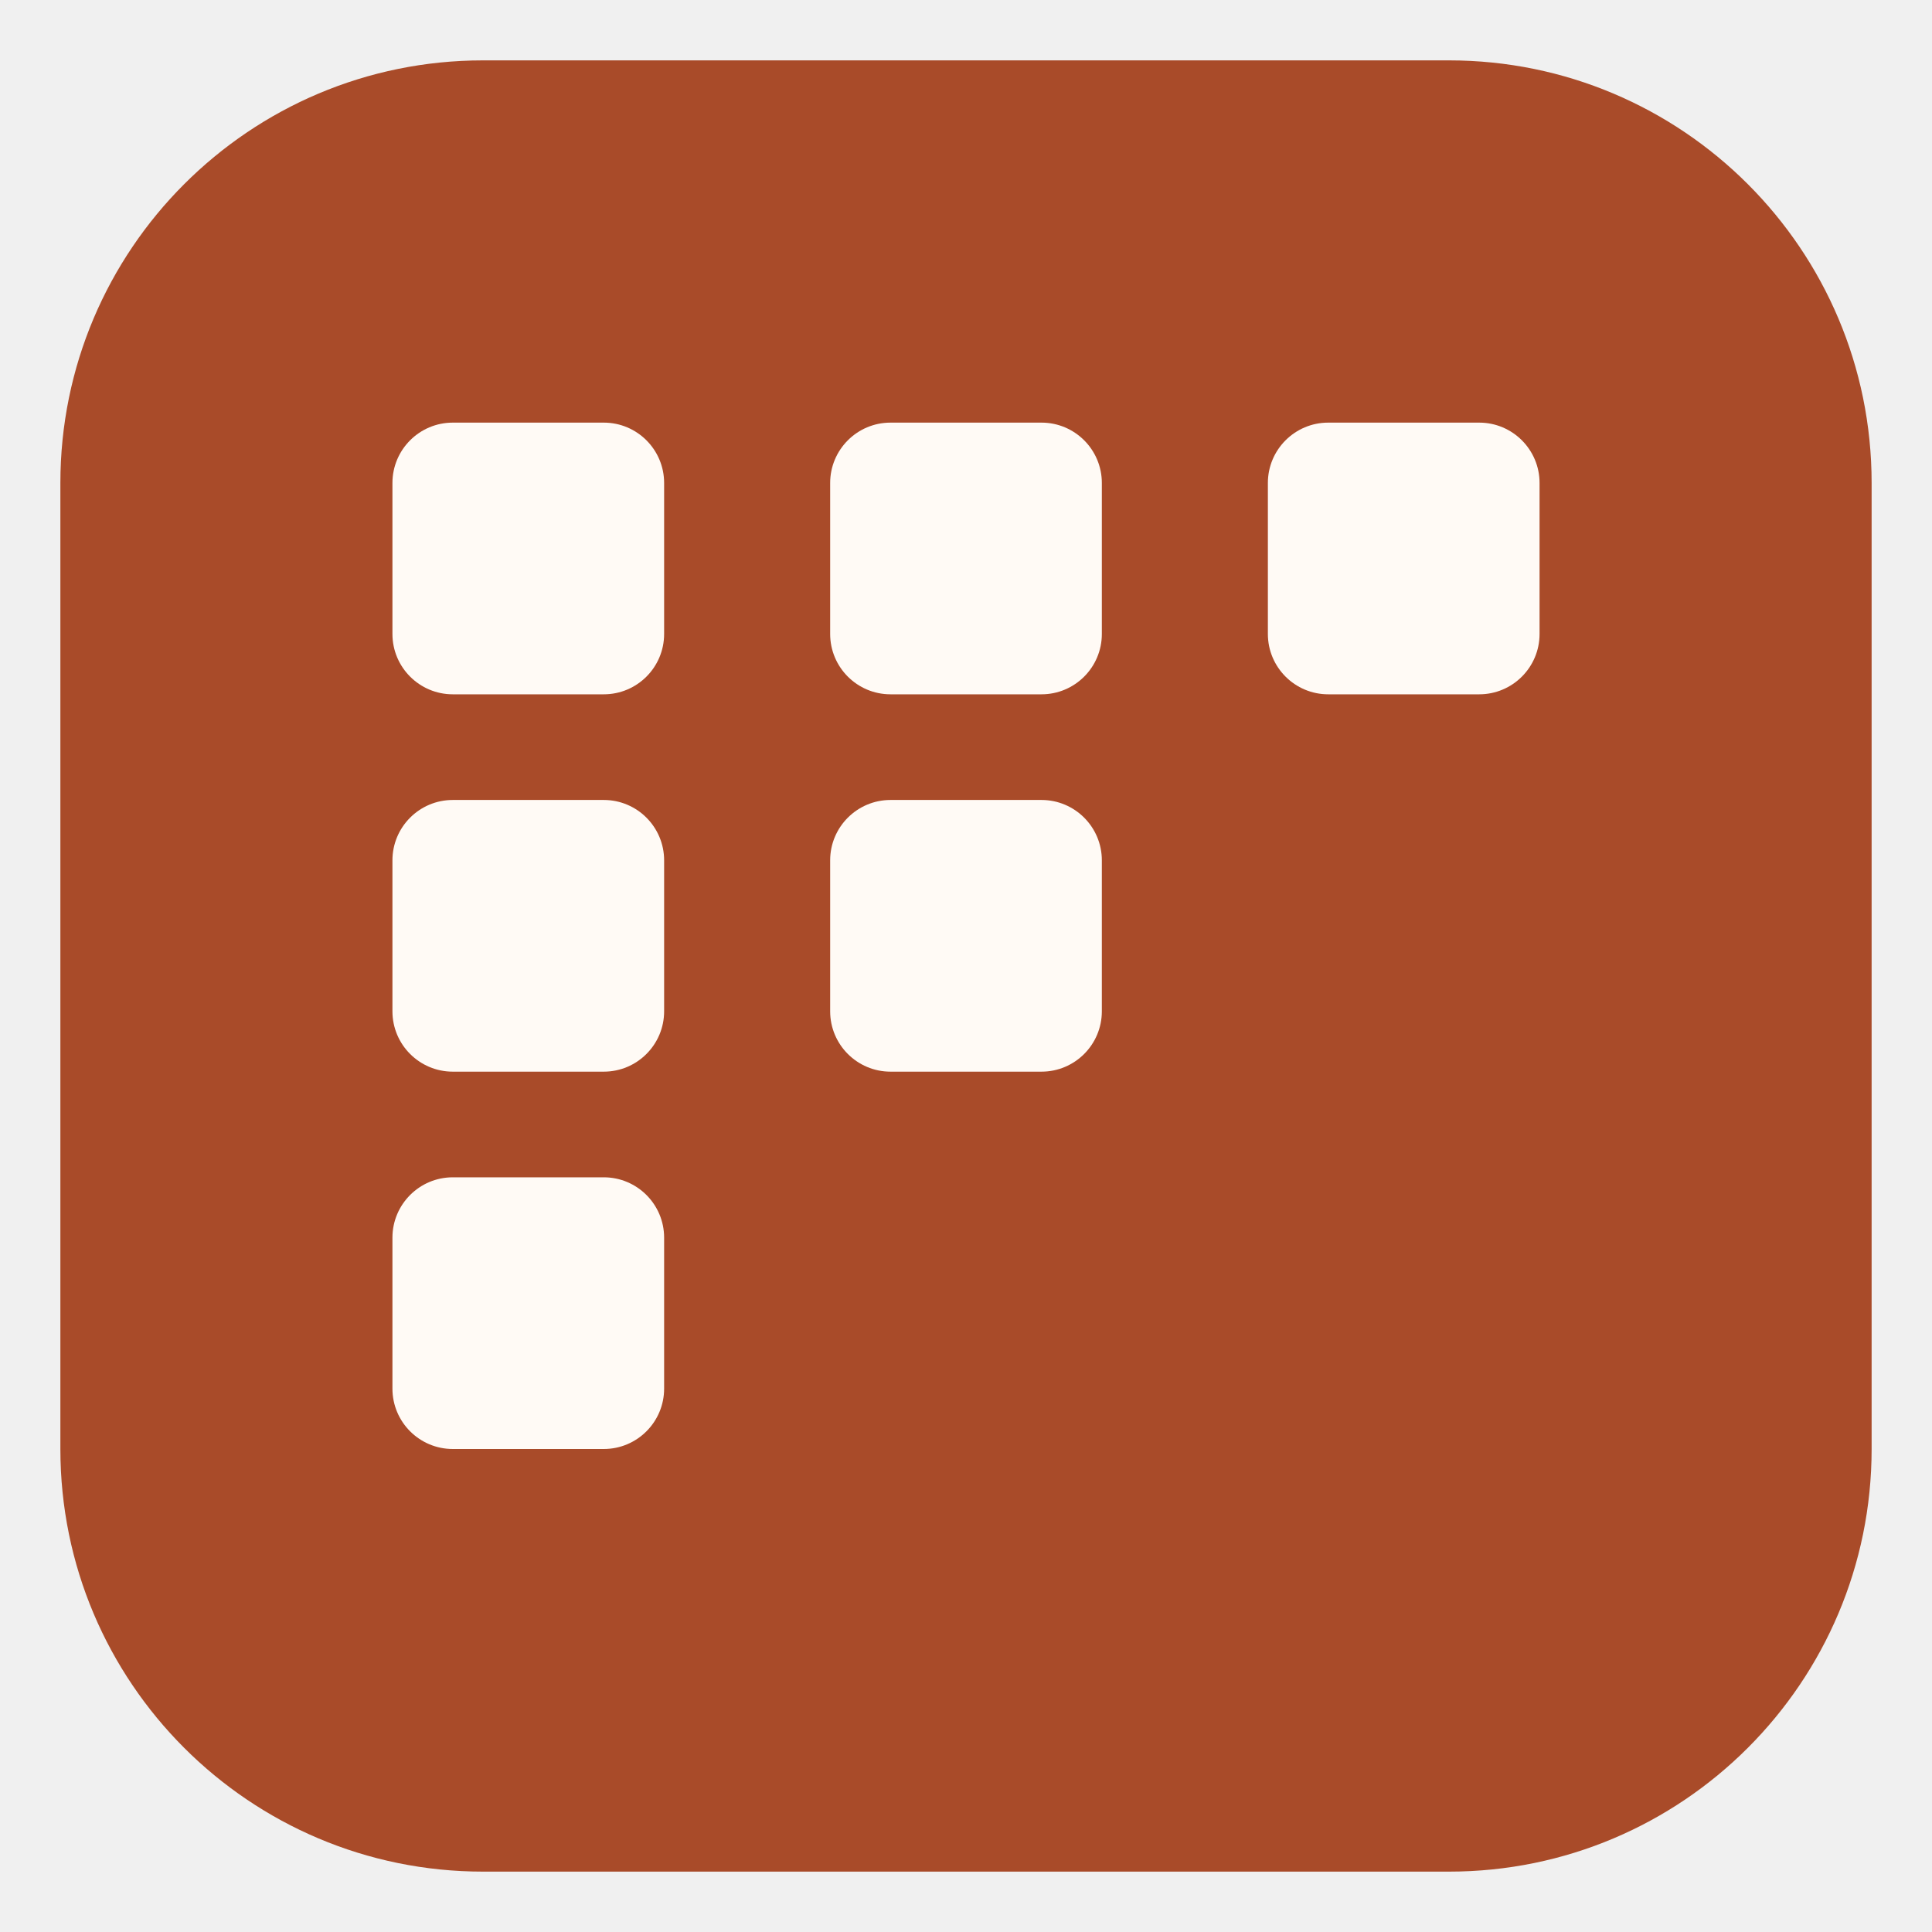
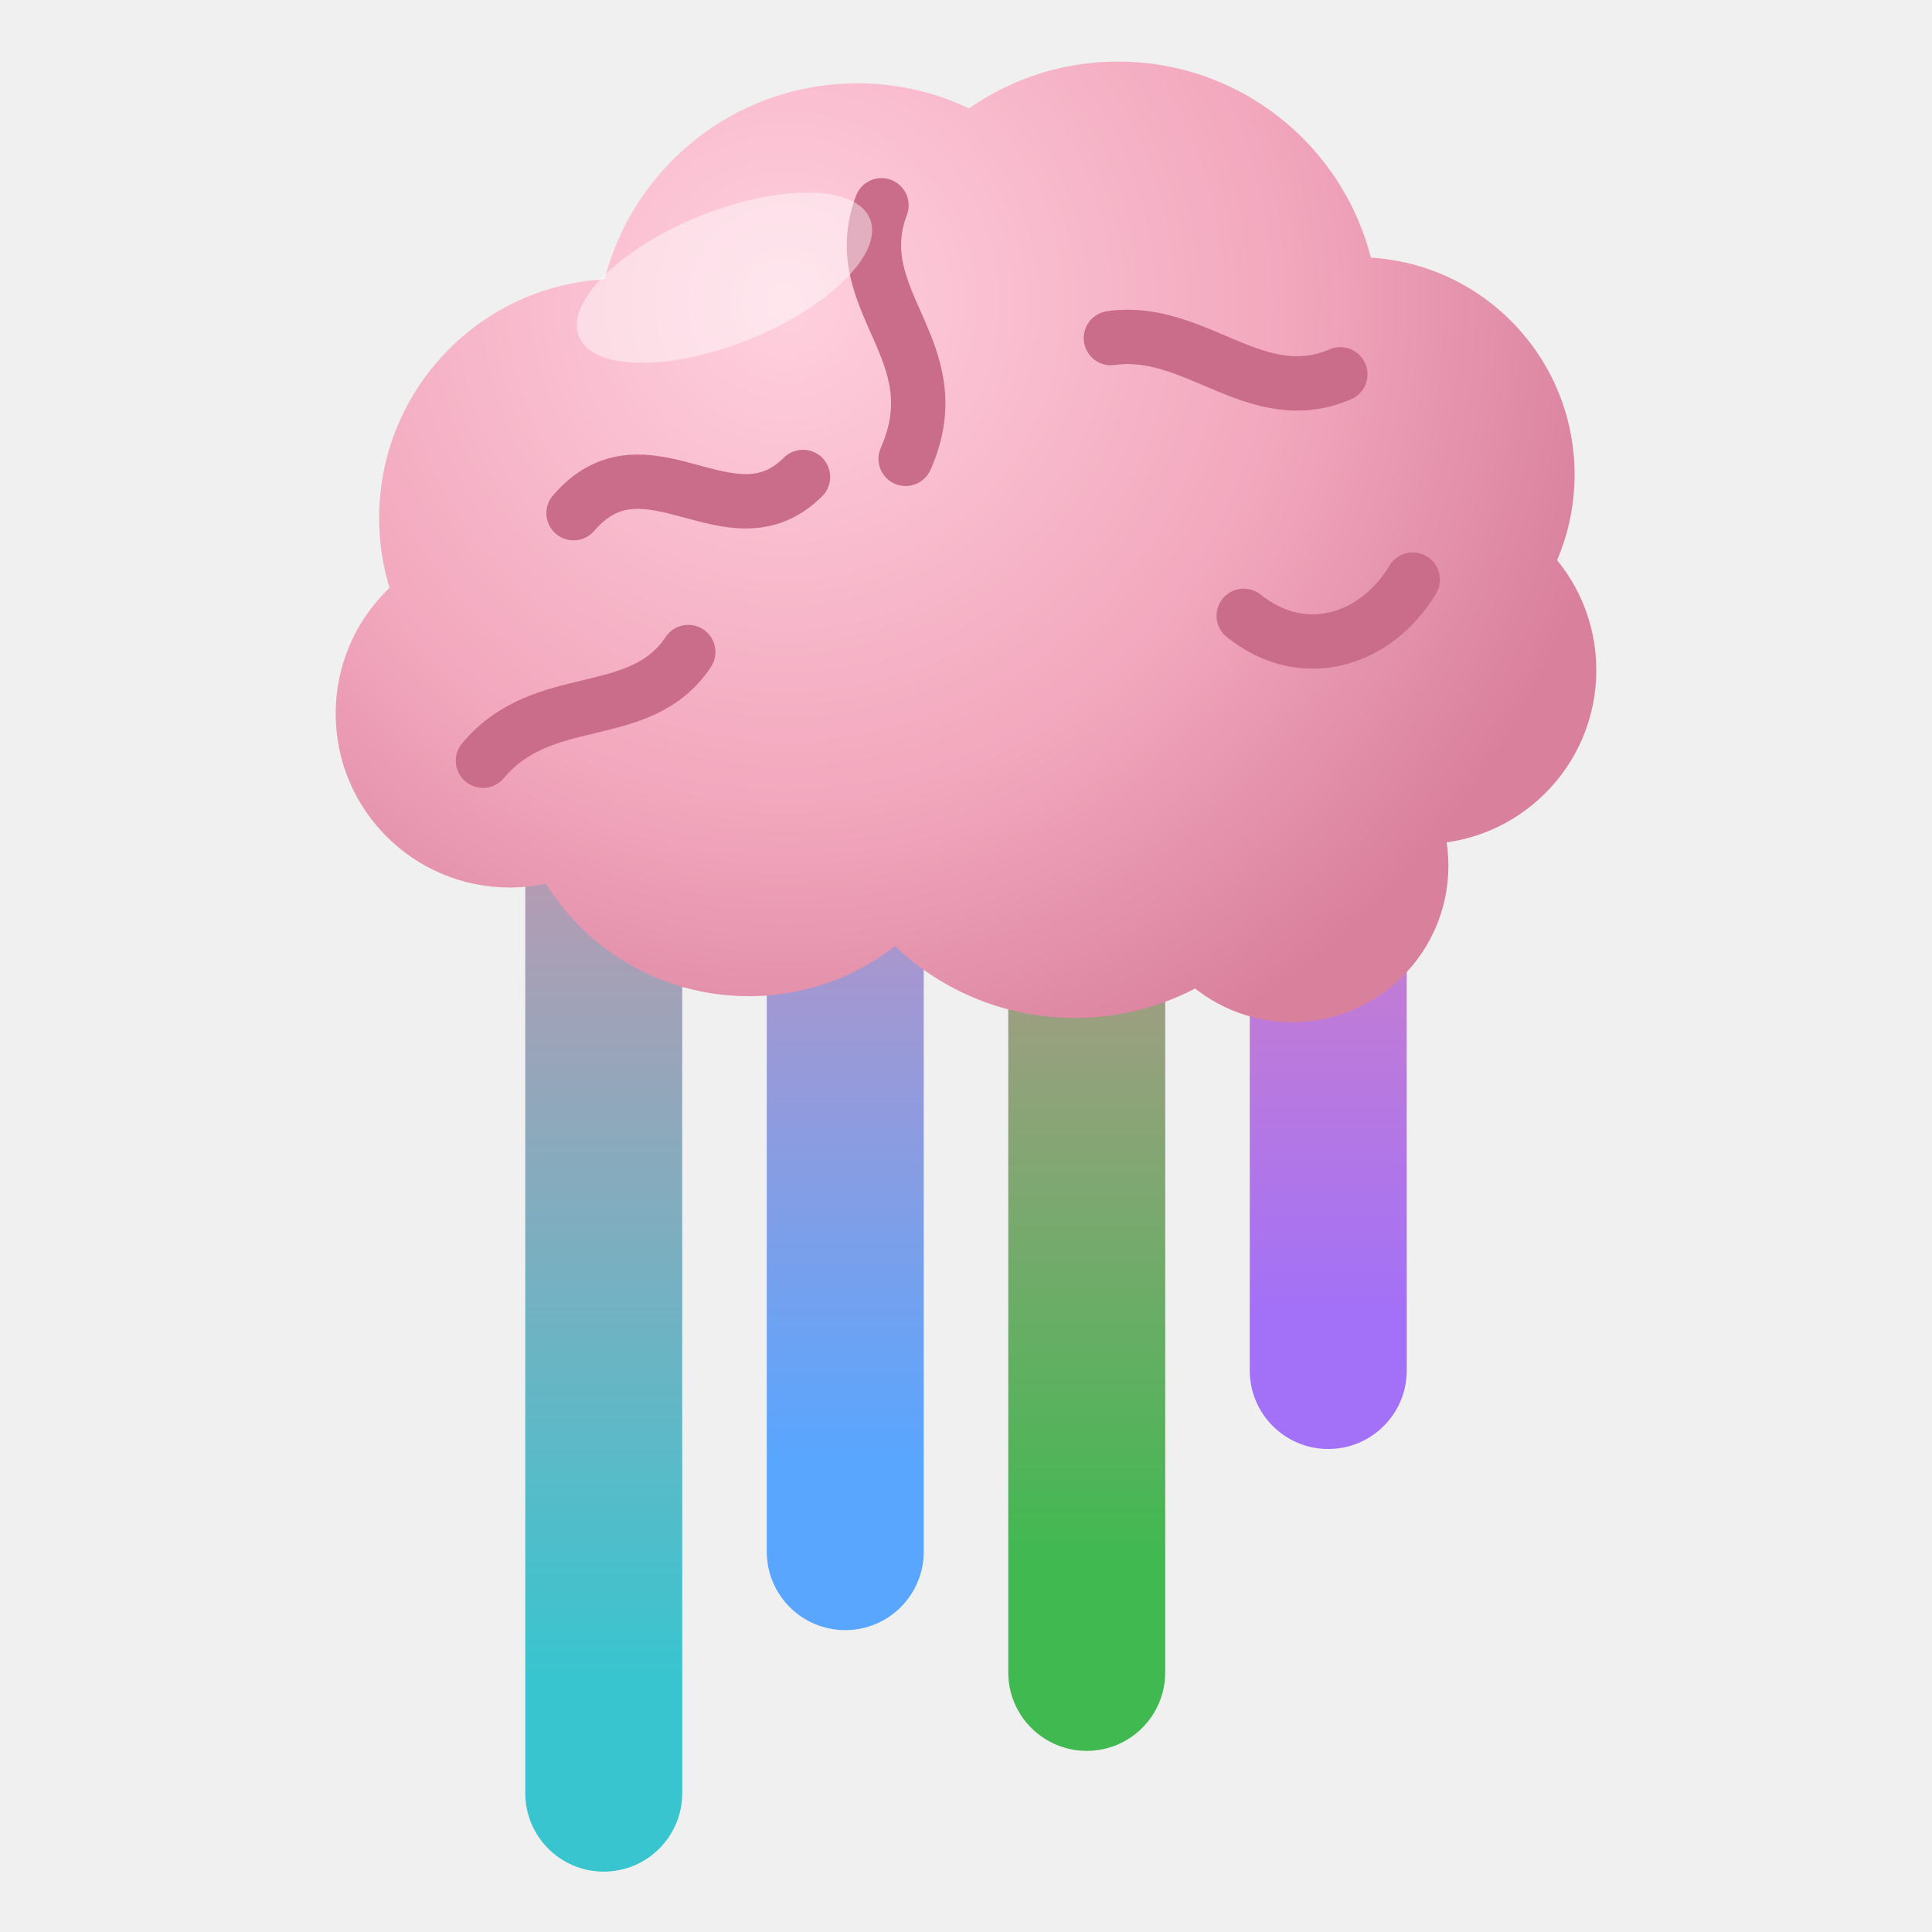
<svg xmlns="http://www.w3.org/2000/svg" viewBox="0 0 32 32">
-   <style>
-     .tile { fill: #a94b29; }
-     .card { fill: #fffaf5; }
-     @media (prefers-color-scheme: dark) {
-       .tile { fill: #d97757; }
-       .card { fill: #151515; }
-     }
-   </style>
-   <rect class="tile" x="1" y="1" width="30" height="30" rx="7" />
-   <rect class="card" x="6.5" y="7" width="4.5" height="4.5" rx="1" />
-   <rect class="card" x="6.5" y="13.25" width="4.5" height="4.5" rx="1" />
-   <rect class="card" x="6.5" y="19.5" width="4.5" height="4.5" rx="1" />
-   <rect class="card" x="13.75" y="7" width="4.5" height="4.5" rx="1" />
-   <rect class="card" x="13.75" y="13.25" width="4.5" height="4.5" rx="1" />
-   <rect class="card" x="21" y="7" width="4.5" height="4.5" rx="1" />
+   <defs>
+     <radialGradient id="pink" gradientUnits="userSpaceOnUse" cx="13" cy="5" r="14">
+       <stop offset="0" stop-color="#ffd0de" />
+       <stop offset=".6" stop-color="#f2a7bd" />
+       <stop offset="1" stop-color="#d9809d" />
+     </radialGradient>
+     <linearGradient id="backlog" x1="0" y1="0" x2="0" y2="1">
+       <stop offset="0" stop-color="#e88aa8" />
+       <stop offset=".85" stop-color="#39c5cf" />
+     </linearGradient>
+     <linearGradient id="todo" x1="0" y1="0" x2="0" y2="1">
+       <stop offset="0" stop-color="#e88aa8" />
+       <stop offset=".85" stop-color="#58a6ff" />
+     </linearGradient>
+     <linearGradient id="doing" x1="0" y1="0" x2="0" y2="1">
+       <stop offset="0" stop-color="#e88aa8" />
+       <stop offset=".85" stop-color="#3fb950" />
+     </linearGradient>
+     <linearGradient id="done" x1="0" y1="0" x2="0" y2="1">
+       <stop offset="0" stop-color="#e88aa8" />
+       <stop offset=".85" stop-color="#a371f7" />
+     </linearGradient>
+   </defs>
+   <rect class="stream" x="8.7" y="9" width="2.6" height="22" rx="1.3" fill="url(#backlog)" />
+   <rect class="stream" x="12.7" y="9" width="2.6" height="18" rx="1.3" fill="url(#todo)" />
+   <rect class="stream" x="16.7" y="9" width="2.6" height="20" rx="1.3" fill="url(#doing)" />
+   <rect class="stream" x="20.7" y="9" width="2.6" height="15" rx="1.3" fill="url(#done)" />
+   <g class="brain" fill="url(#pink)">
+     <circle cx="10.24" cy="8.58" r="3.96" />
+     <circle cx="14.2" cy="5.7" r="4.32" />
+     <circle cx="18.52" cy="5.34" r="4.32" />
+     <circle cx="22.48" cy="7.86" r="3.6" />
+     <circle cx="8.44" cy="11.82" r="2.88" />
+     <circle cx="23.56" cy="11.1" r="2.88" />
+     <circle cx="12.4" cy="12.54" r="3.96" />
+     <circle cx="17.8" cy="12.54" r="4.32" />
+     <circle cx="16" cy="9.3" r="5.4" />
+     <circle cx="21.4" cy="14.34" r="2.59" />
+   </g>
+   <g fill="none" stroke="#c96d8a" stroke-width=".9" stroke-linecap="round">
+     <path d="M9.5 8.5c1.2-1.4 2.6.6 3.8-.6" />
+     <path d="M14.6 3.4c-.6 1.6 1.2 2.4.4 4.2" />
+     <path d="M18.4 5.6c1.4-.2 2.4 1.2 3.8.6" />
+     <path d="M8 12.6c1-1.2 2.6-.6 3.4-1.8" />
+     <path d="M20.6 10.2c1 .8 2.2.4 2.8-.6" />
+   </g>
+   <ellipse cx="12" cy="4.6" rx="2.6" ry="1.1" transform="rotate(-22 12 4.6)" fill="#fff" opacity=".45" />
</svg>
